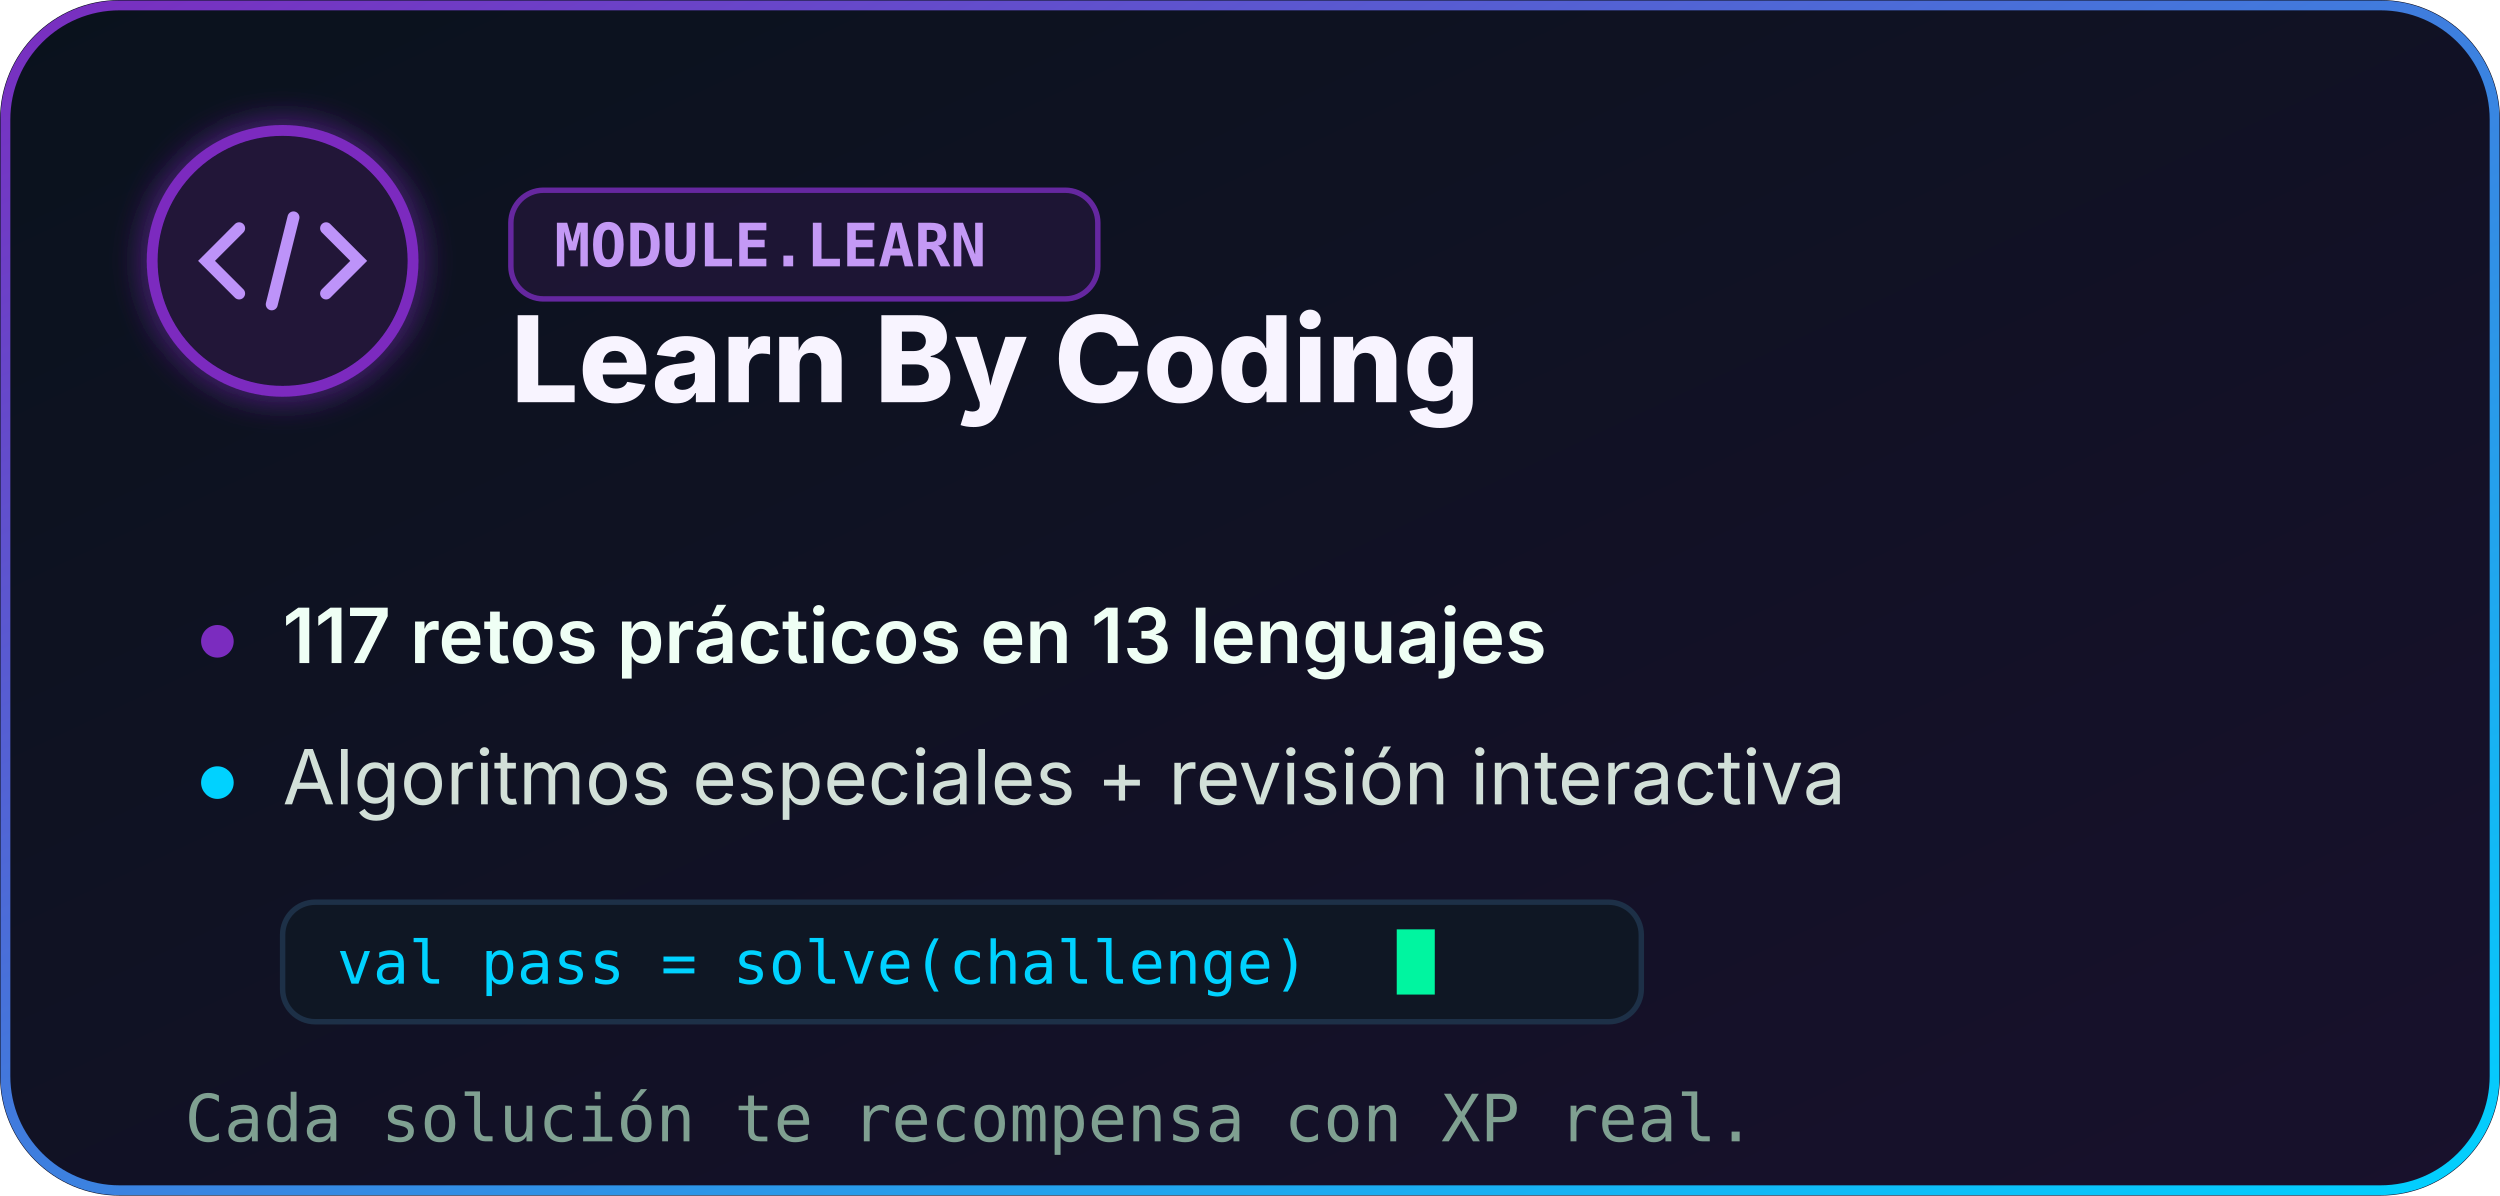
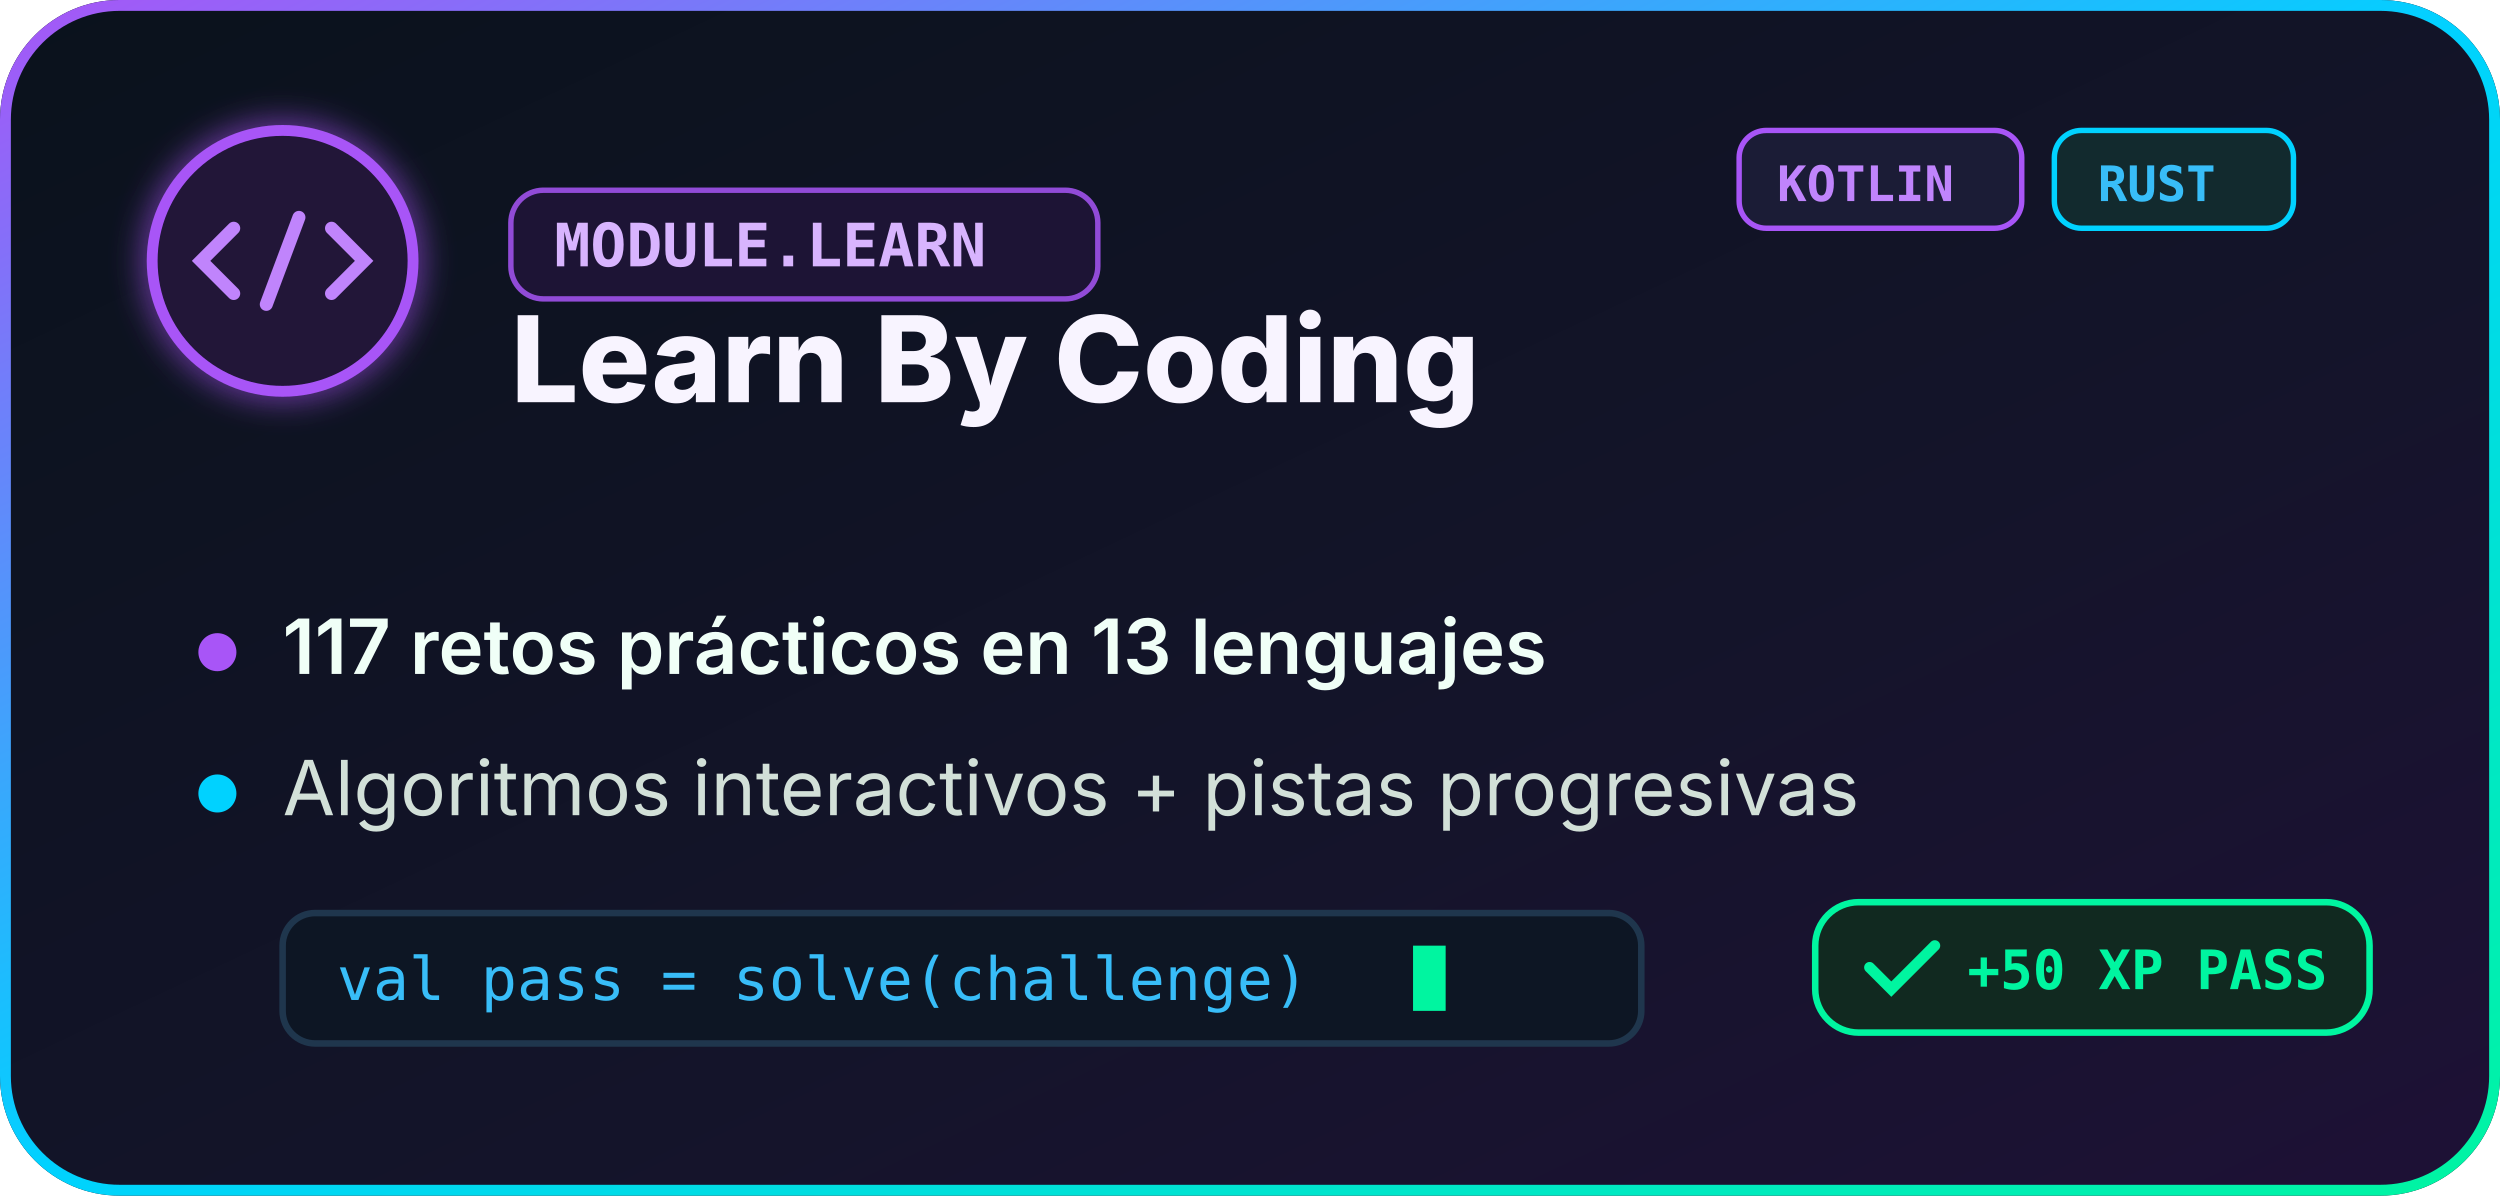
- <svg xmlns="http://www.w3.org/2000/svg" width="460" height="220" viewBox="0 0 460 220" role="img" aria-labelledby="title desc">
+ <svg xmlns="http://www.w3.org/2000/svg" width="460" height="220" viewBox="0 0 460 220" role="img" aria-labelledby="learnTitle learnDesc">
  <defs>
    <linearGradient id="cardBg" x1="0" y1="0" x2="1" y2="1">
-       <stop offset="0%" stop-color="#0a121d" />
-       <stop offset="100%" stop-color="#18112c" />
+       <stop offset="0%" stop-color="#0a121c" />
+       <stop offset="60%" stop-color="#14142a" />
+       <stop offset="100%" stop-color="#1e1136" />
    </linearGradient>
-     <linearGradient id="borderGrad" x1="0" y1="0" x2="1" y2="1">
-       <stop offset="0%" stop-color="#7b2cbf" />
-       <stop offset="100%" stop-color="#00d2ff" />
+     <linearGradient id="neonPurpleCyan" x1="0" y1="0" x2="1" y2="1">
+       <stop offset="0%" stop-color="#a855f7" />
+       <stop offset="50%" stop-color="#00d2ff" />
+       <stop offset="100%" stop-color="#00f5a0" />
    </linearGradient>
-     <filter id="cardGlow" x="-20%" y="-20%" width="140%" height="140%">
+     <filter id="neonGlow" x="-20%" y="-20%" width="140%" height="140%">
      <feGaussianBlur stdDeviation="3" result="blur" />
      <feMerge>
        <feMergeNode in="blur" />
        <feMergeNode in="SourceGraphic" />
      </feMerge>
    </filter>
    <style>
      @keyframes floatIcon {
        0%, 100% { transform: translateY(0); }
        50% { transform: translateY(-4px); }
      }
      @keyframes blinkCursor {
        0%, 49% { opacity: 1; }
        50%, 100% { opacity: 0; }
      }
+       @keyframes passPulse {
+         0%, 100% { transform: scale(1); filter: drop-shadow(0 0 3px #00f5a0); }
+         50% { transform: scale(1.06); filter: drop-shadow(0 0 8px #00f5a0); }
+       }
+ 
      .anim-icon { animation: floatIcon 3.5s ease-in-out infinite; }
-       .anim-cursor { animation: blinkCursor 1s step-end infinite; }
+       .anim-cursor { animation: blinkCursor 0.9s step-end infinite; }
+       .anim-pass { transform-origin: center; animation: passPulse 2.5s ease-in-out infinite; }
    </style>
  </defs>
  <rect width="460" height="220" rx="22" fill="url(#cardBg)" />
-   <rect x="1" y="1" width="458" height="218" rx="21" fill="none" stroke="url(#borderGrad)" stroke-width="1.8" />
+   <rect x="1" y="1" width="458" height="218" rx="21" fill="none" stroke="url(#neonPurpleCyan)" stroke-width="2" />
  <g class="anim-icon">
-     <circle cx="52" cy="48" r="24" fill="#201538" stroke="#7b2cbf" stroke-width="2" filter="url(#cardGlow)" />
-     <path d="M44 42 L38 48 L44 54 M60 42 L66 48 L60 54 M54 40 L50 56" fill="none" stroke="#bd93f9" stroke-width="2.2" stroke-linecap="round" />
+     <circle cx="52" cy="48" r="24" fill="#201438" stroke="#a855f7" stroke-width="2" filter="url(#neonGlow)" />
+     <path d="M43 42 L37 48 L43 54 M61 42 L67 48 L61 54 M55 40 L49 56" fill="none" stroke="#c084fc" stroke-width="2.4" stroke-linecap="round" />
  </g>
  <g transform="translate(94, 38)">
-     <rect x="0" y="-3" width="108" height="20" rx="6" fill="#201538" stroke="#7b2cbf" stroke-width="1" opacity="0.8" />
-     <text x="8" y="11" fill="#c499f5" font-family="JetBrains Mono, monospace" font-size="11" font-weight="700">MODULE.LEARN</text>
+     <rect x="0" y="-3" width="108" height="20" rx="6" fill="#201438" stroke="#a855f7" stroke-width="1" opacity="0.85" />
+     <text x="8" y="11" fill="#d8b4fe" font-family="JetBrains Mono, monospace" font-size="11" font-weight="700">MODULE.LEARN</text>
    <text x="0" y="36" fill="#f8f4ff" font-family="Inter, sans-serif" font-size="22" font-weight="800">Learn By Coding</text>
  </g>
-   <g transform="translate(34, 112)">
-     <circle cx="6" cy="6" r="3" fill="#7b2cbf" />
-     <text x="18" y="10" fill="#effff5" font-family="Inter, sans-serif" font-size="14" font-weight="600">117 retos prácticos en 13 lenguajes</text>
-     <circle cx="6" cy="32" r="3" fill="#00d2ff" />
-     <text x="18" y="36" fill="#d2e0d8" font-family="Inter, sans-serif" font-size="14">Algoritmos especiales + revisión interactiva</text>
+   <g transform="translate(320, 24)">
+     <rect width="52" height="18" rx="5" fill="#1b1c36" stroke="#a855f7" stroke-width="1" />
+     <text x="7" y="13" fill="#c084fc" font-family="JetBrains Mono, monospace" font-size="9" font-weight="700">KOTLIN</text>
+     <rect x="58" width="44" height="18" rx="5" fill="#122a2e" stroke="#00d2ff" stroke-width="1" />
+     <text x="66" y="13" fill="#38bdf8" font-family="JetBrains Mono, monospace" font-size="9" font-weight="700">RUST</text>
+   </g>
+   <g transform="translate(34, 114)">
+     <circle cx="6" cy="6" r="3.5" fill="#a855f7" />
+     <text x="18" y="10" fill="#f0fff7" font-family="Inter, sans-serif" font-size="14" font-weight="600">117 retos prácticos en 13 lenguajes</text>
+     <circle cx="6" cy="32" r="3.5" fill="#00d2ff" />
+     <text x="18" y="36" fill="#d2e0d8" font-family="Inter, sans-serif" font-size="14">Algoritmos interactivos + pistas progresivas</text>
    <g transform="translate(18, 54)">
-       <rect width="250" height="22" rx="6" fill="#0f1724" stroke="#1d3047" stroke-width="1" />
-       <text x="10" y="15" fill="#00d2ff" font-family="JetBrains Mono, monospace" font-size="11">val pass = solve(challenge)</text>
-       <rect class="anim-cursor" x="205" y="5" width="7" height="12" fill="#00f5a0" />
+       <rect width="250" height="24" rx="6" fill="#0d1624" stroke="#1f364d" stroke-width="1.2" />
+       <text x="10" y="16" fill="#38bdf8" font-family="JetBrains Mono, monospace" font-size="11">val pass = solve(challenge)</text>
+       <rect class="anim-cursor" x="208" y="6" width="6" height="12" fill="#00f5a0" />
    </g>
-     <text x="0" y="98" fill="#7fa091" font-family="JetBrains Mono, monospace" font-size="12">Cada solución te recompensa con XP real.</text>
+     <g class="anim-pass" transform="translate(300, 52)">
+       <rect width="102" height="24" rx="8" fill="#112920" stroke="#00f5a0" stroke-width="1.2" />
+       <path d="M10 12 L14 16 L22 8" fill="none" stroke="#00f5a0" stroke-width="2" stroke-linecap="round" />
+       <text x="28" y="16" fill="#00f5a0" font-family="JetBrains Mono, monospace" font-size="10" font-weight="800">+50 XP PASS</text>
+     </g>
  </g>
</svg>
